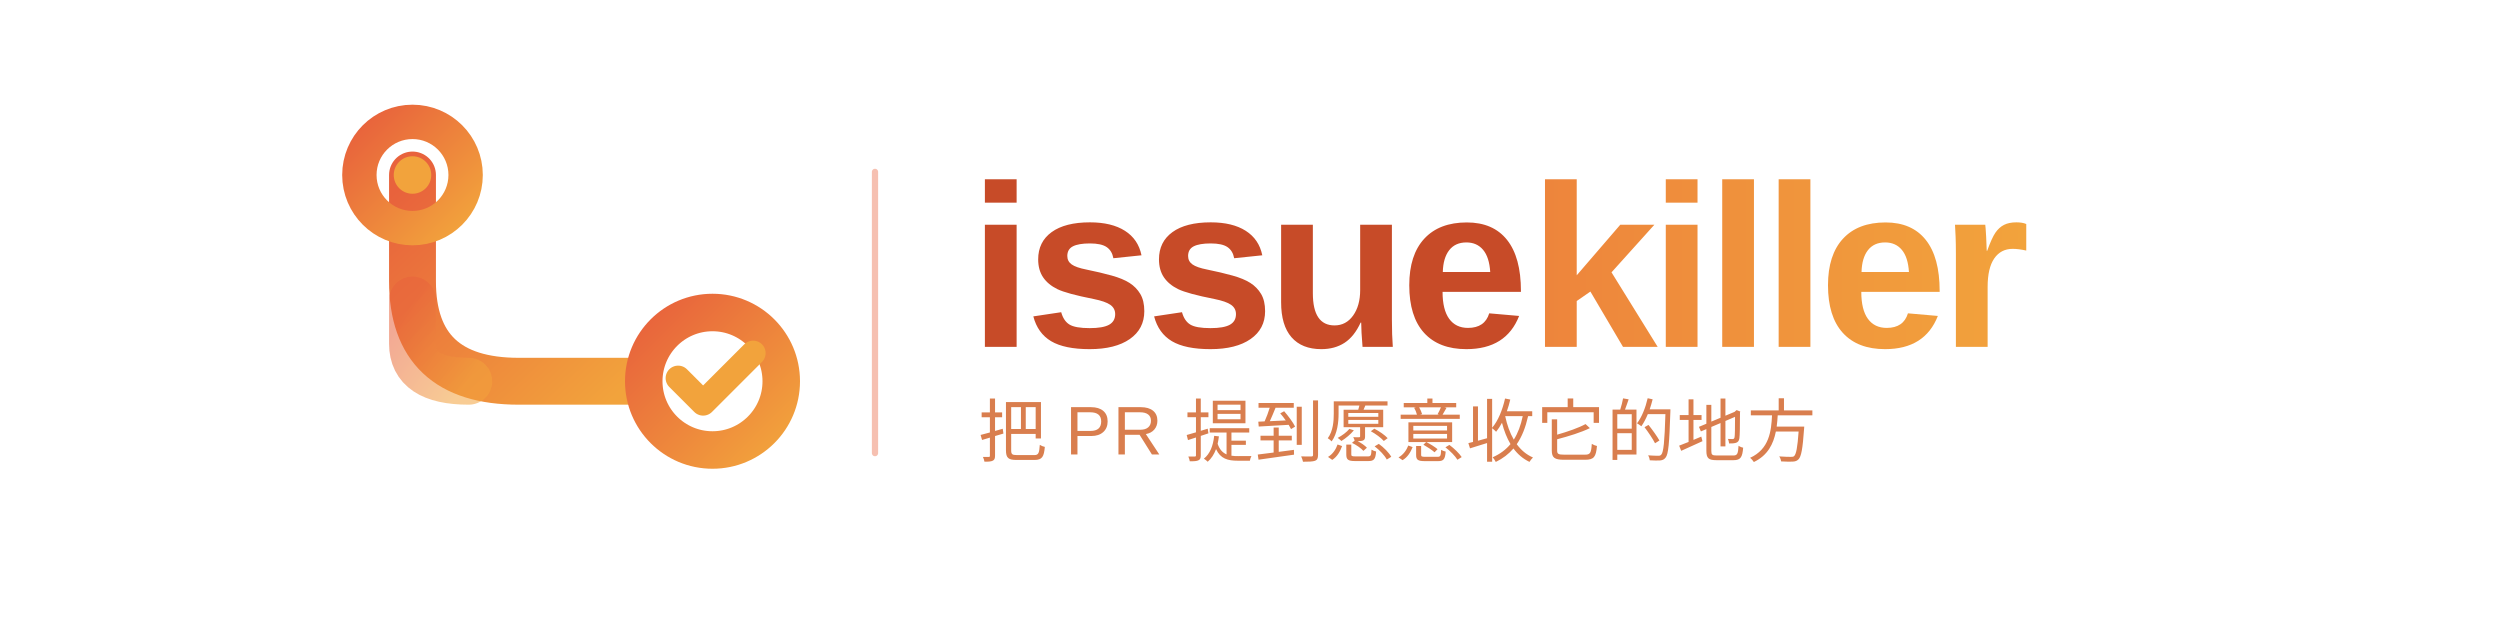
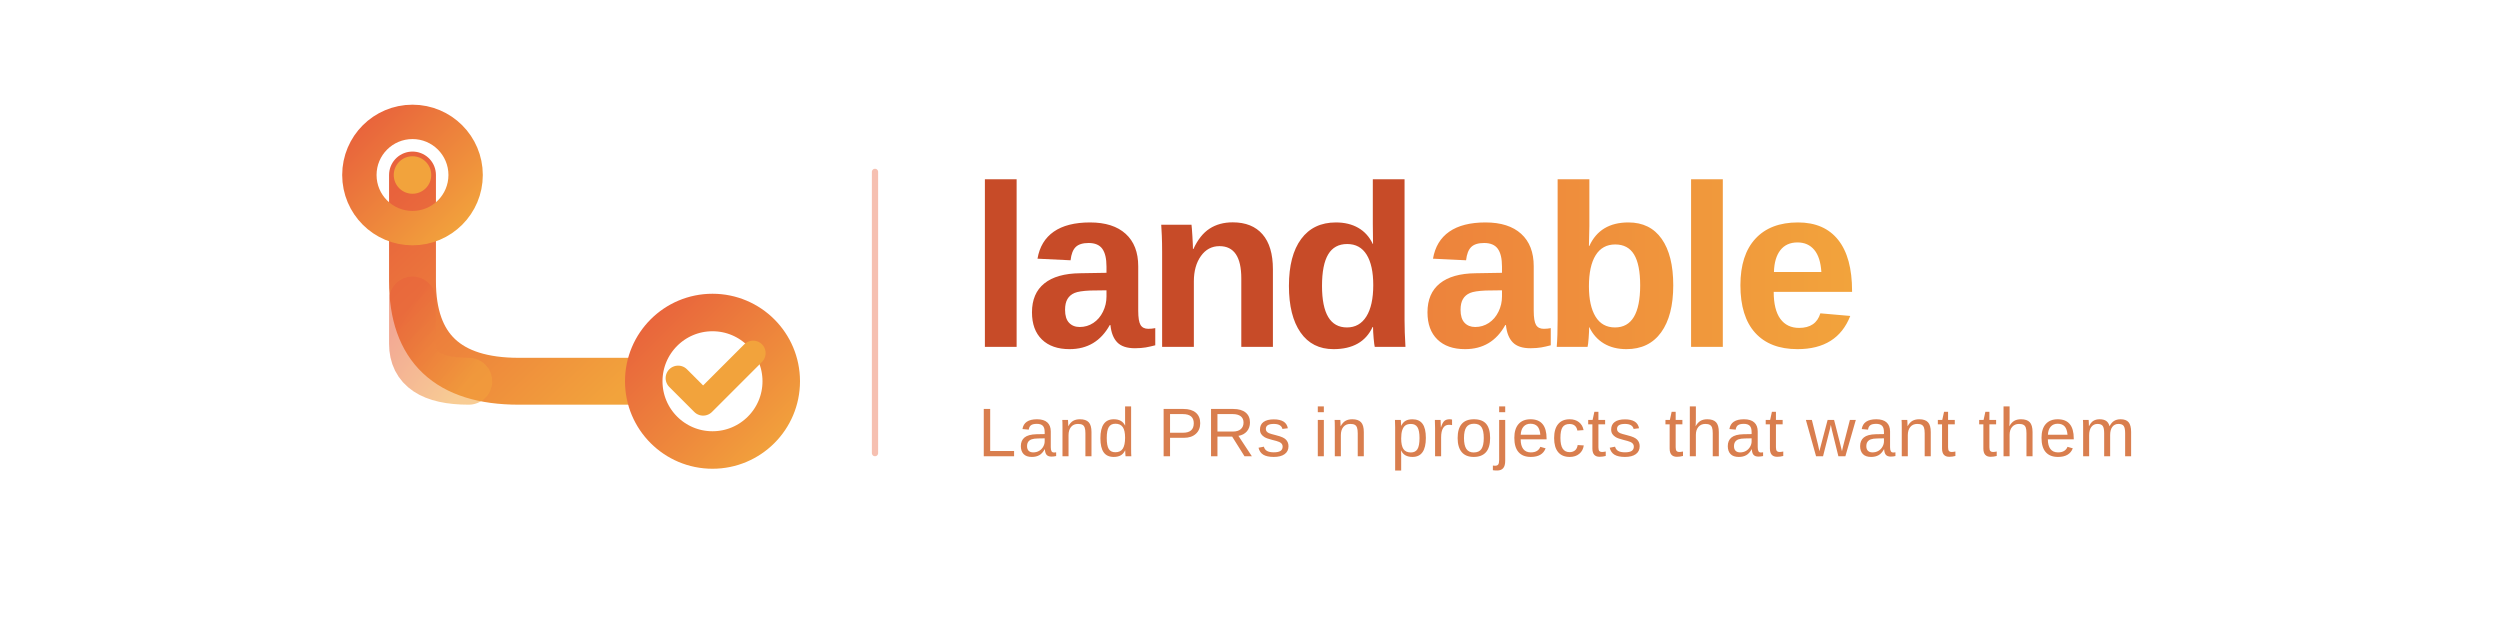
<svg xmlns="http://www.w3.org/2000/svg" width="1600" height="400" viewBox="0 0 1600 400">
  <defs>
    <linearGradient id="mark" x1="0" y1="0" x2="1" y2="1">
      <stop offset="0" stop-color="#E8623C" />
      <stop offset="1" stop-color="#F2A33C" />
    </linearGradient>
    <linearGradient id="word" x1="0" y1="0" x2="1" y2="0">
      <stop offset="0" stop-color="#E8623C" />
      <stop offset="1" stop-color="#F2A33C" />
    </linearGradient>
  </defs>
  <g transform="translate(60 0)">
    <g transform="translate(300 200)">
      <path d="M -96 -88 L -96 -20 Q -96 44 -28 44 L 44 44" fill="none" stroke="url(#mark)" stroke-width="30" stroke-linecap="round" stroke-linejoin="round" />
      <path d="M -96 -8 L -96 20 Q -96 44 -60 44" fill="none" stroke="url(#mark)" stroke-width="30" stroke-linecap="round" stroke-linejoin="round" opacity="0.55" />
      <circle cx="-96" cy="-88" r="34" fill="none" stroke="url(#mark)" stroke-width="22" />
      <circle cx="-96" cy="-88" r="12" fill="#F2A33C" />
      <circle cx="96" cy="44" r="44" fill="none" stroke="url(#mark)" stroke-width="24" />
      <path d="M 74 42 L 90 58 L 122 26" fill="none" stroke="#F2A33C" stroke-width="16" stroke-linecap="round" stroke-linejoin="round" />
    </g>
    <line x1="500" y1="110" x2="500" y2="290" stroke="#E8623C" stroke-opacity="0.4" stroke-width="4" stroke-linecap="round" />
-     <text x="560" y="222" font-family="'Helvetica Neue', 'SF Pro Display', Arial, sans-serif" font-weight="700" font-size="148" letter-spacing="-5" fill="#C74B28">issue<tspan fill="url(#word)">killer</tspan>
+     <text x="560" y="222" font-family="'Helvetica Neue', 'SF Pro Display', Arial, sans-serif" font-weight="700" font-size="148" letter-spacing="-5" fill="#C74B28">land<tspan fill="url(#word)">able</tspan>
    </text>
-     <text x="566" y="292" font-family="'Helvetica Neue', 'PingFang SC', 'SF Pro Display', Arial, sans-serif" font-weight="500" font-size="44" letter-spacing="1" fill="#D97E4E">把 PR 提到愿意收它的地方</text>
+     <text x="566" y="292" font-family="'Helvetica Neue', 'SF Pro Display', Arial, sans-serif" font-weight="500" font-size="44" letter-spacing="1" fill="#D97E4E">Land PRs in projects that want them</text>
  </g>
</svg>
